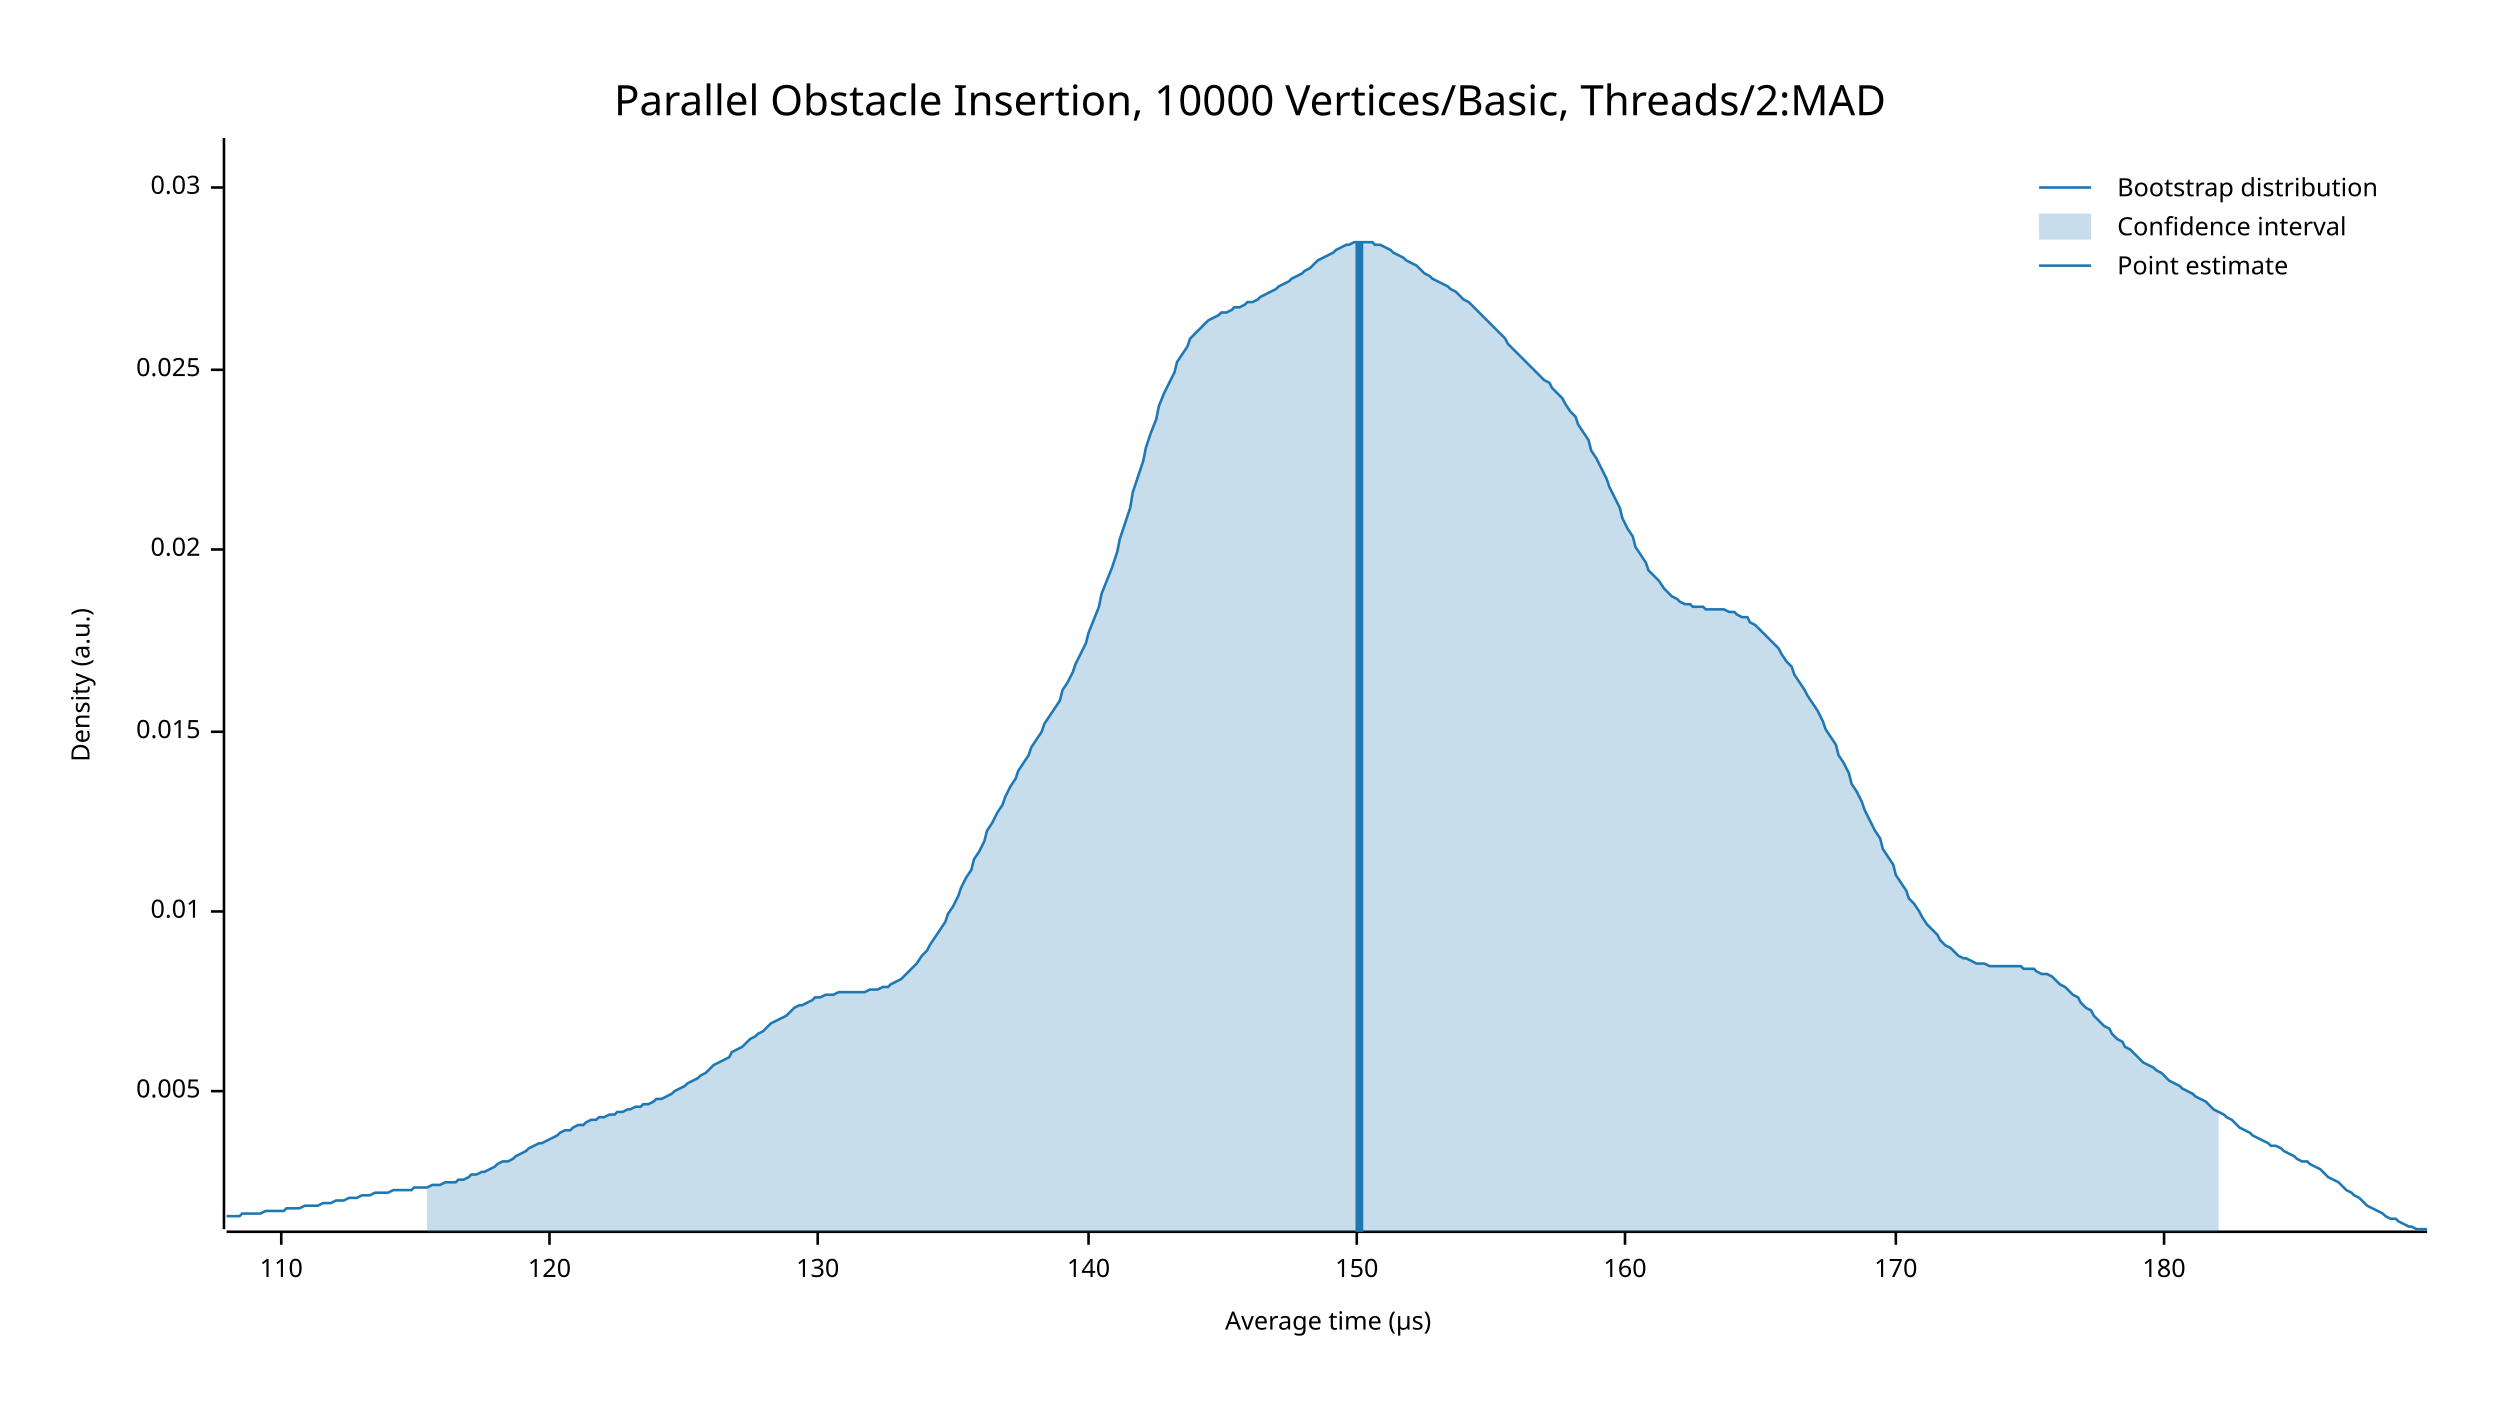
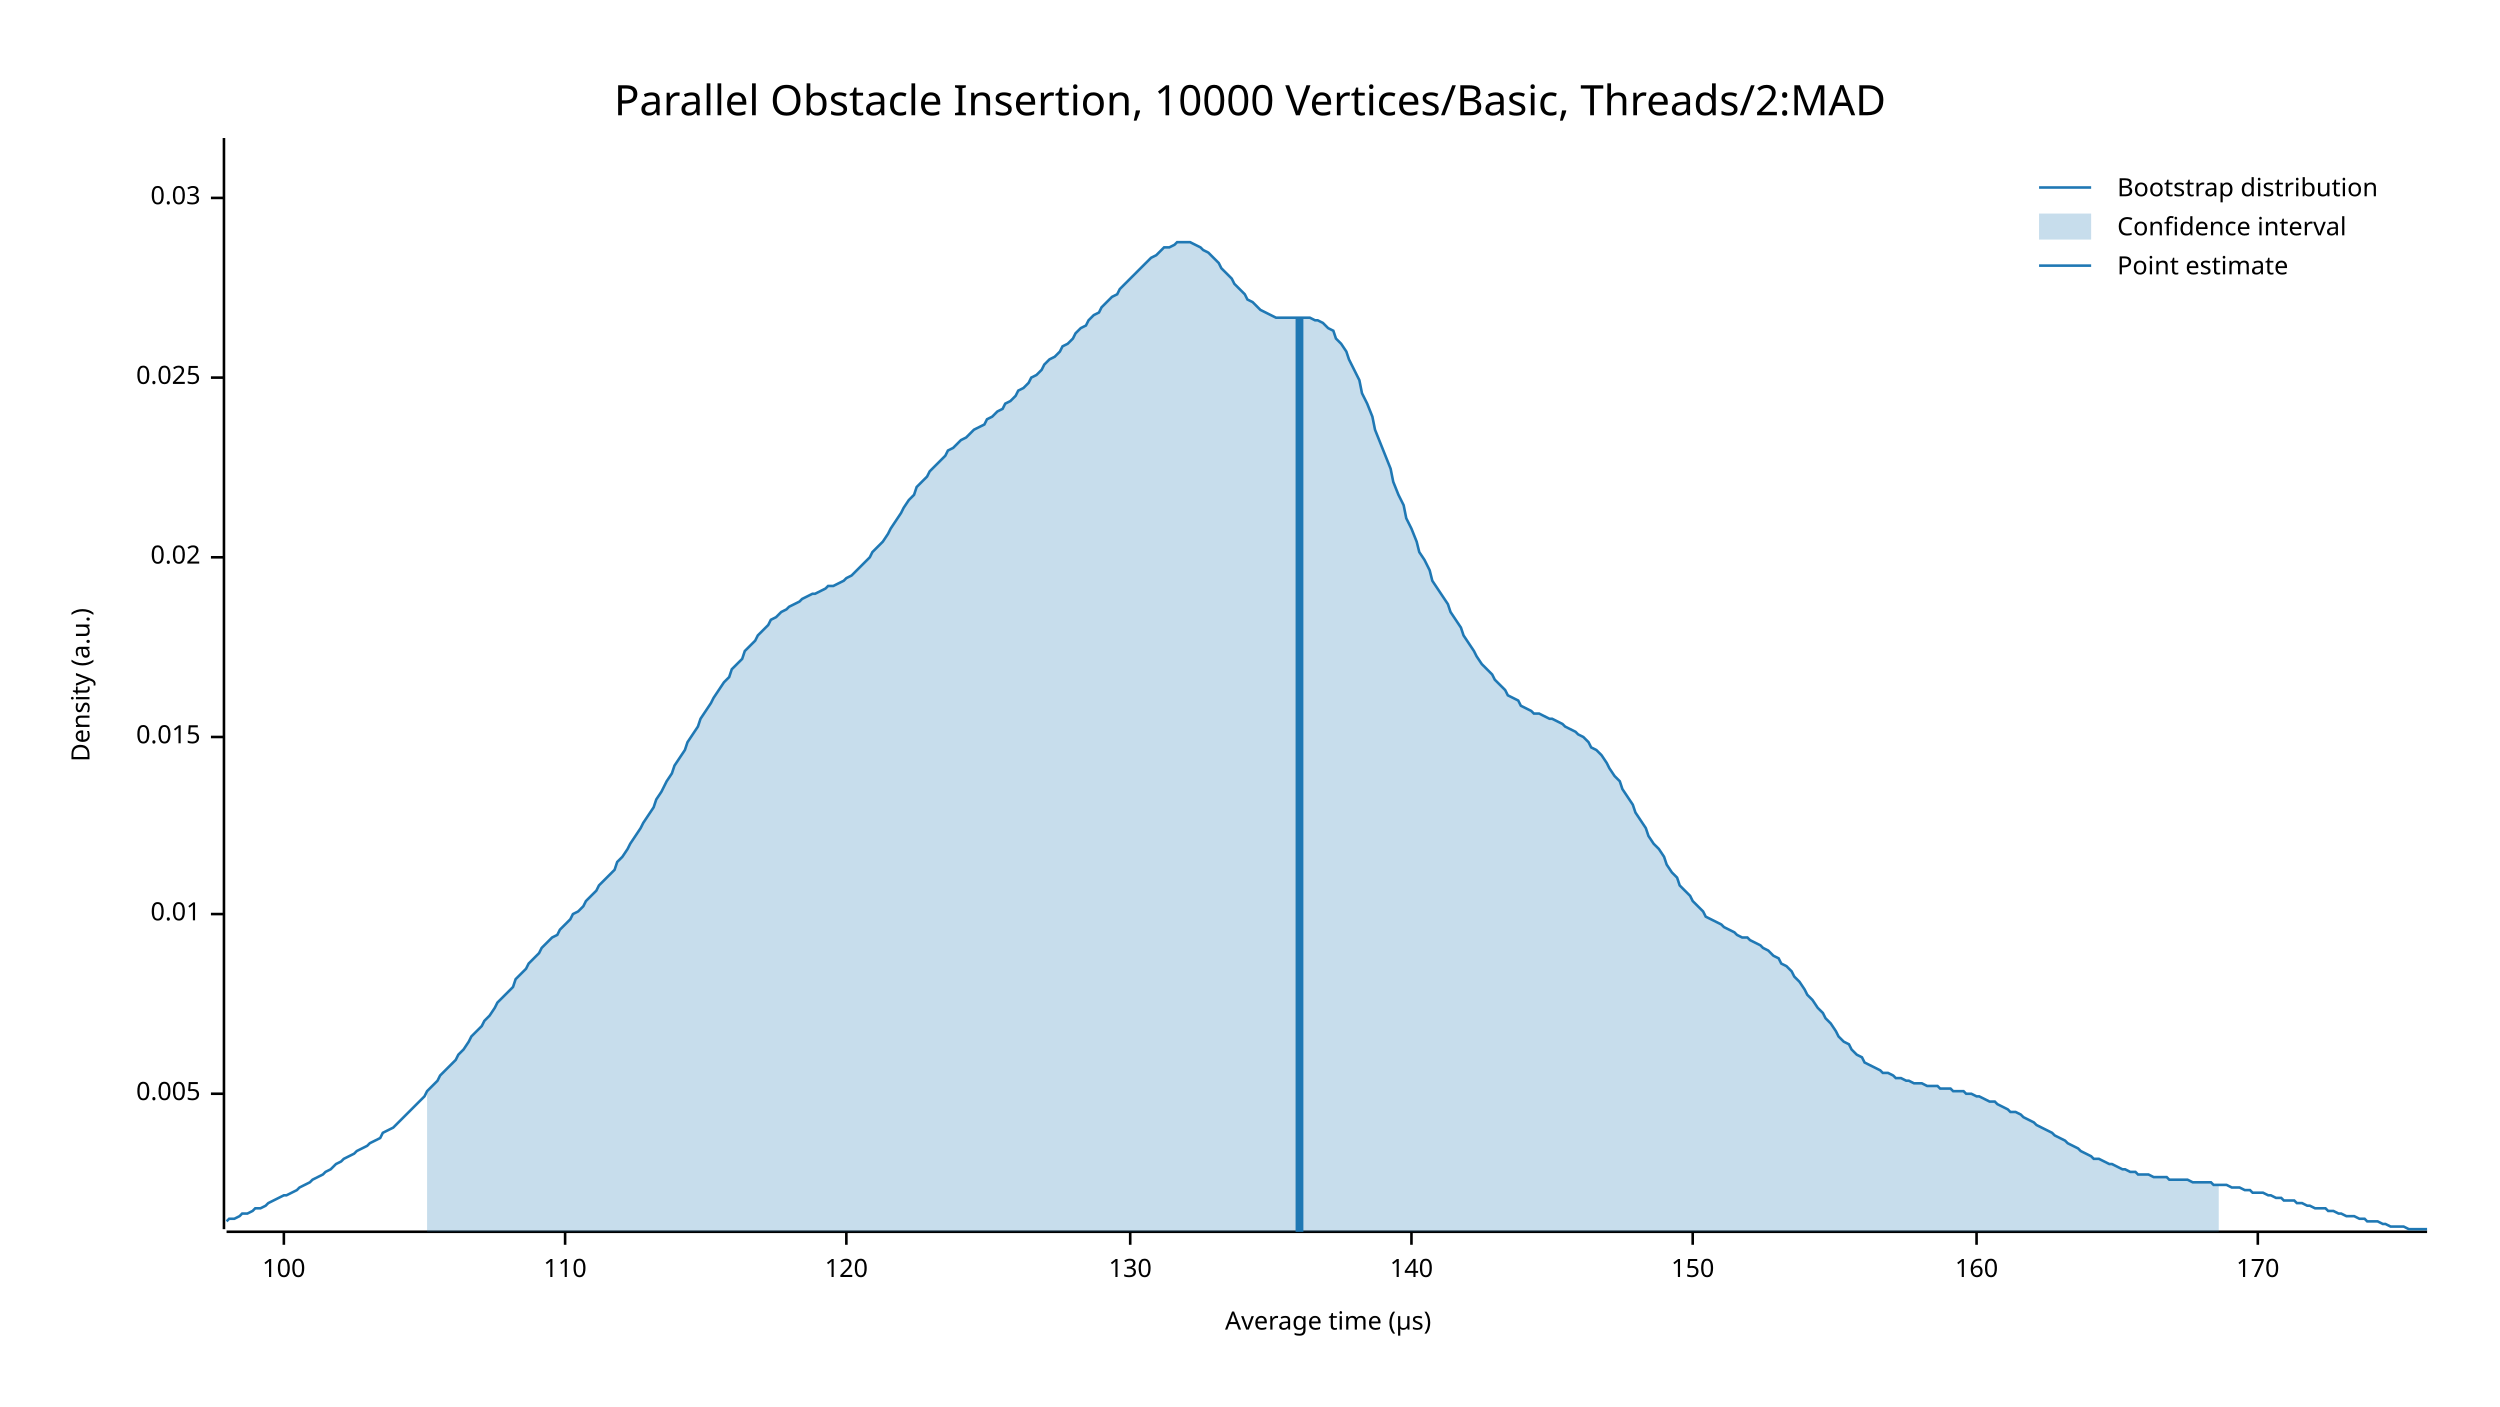
<svg xmlns="http://www.w3.org/2000/svg" width="960" height="540" viewBox="0 0 960 540">
  <text x="480" y="32" dy="0.76em" text-anchor="middle" font-family="sans-serif" font-size="16.129" opacity="1" fill="#000000">
Parallel Obstacle Insertion, 10000 Vertices/Basic, Threads/2:MAD
</text>
  <text x="27" y="263" dy="0.76em" text-anchor="middle" font-family="sans-serif" font-size="9.677" opacity="1" fill="#000000" transform="rotate(270, 27, 263)">
Density (a.u.)
</text>
  <text x="510" y="513" dy="-0.5ex" text-anchor="middle" font-family="sans-serif" font-size="9.677" opacity="1" fill="#000000">
Average time (µs)
</text>
  <polyline fill="none" opacity="1" stroke="#000000" stroke-width="1" points="86,53 86,472 " />
-   <text x="77" y="419" dy="0.5ex" text-anchor="end" font-family="sans-serif" font-size="9.677" opacity="1" fill="#000000">
+   <text x="77" y="420" dy="0.5ex" text-anchor="end" font-family="sans-serif" font-size="9.677" opacity="1" fill="#000000">
0.005
</text>
-   <polyline fill="none" opacity="1" stroke="#000000" stroke-width="1" points="81,419 86,419 " />
-   <text x="77" y="350" dy="0.5ex" text-anchor="end" font-family="sans-serif" font-size="9.677" opacity="1" fill="#000000">
+   <polyline fill="none" opacity="1" stroke="#000000" stroke-width="1" points="81,420 86,420 " />
+   <text x="77" y="351" dy="0.5ex" text-anchor="end" font-family="sans-serif" font-size="9.677" opacity="1" fill="#000000">
0.01
</text>
-   <polyline fill="none" opacity="1" stroke="#000000" stroke-width="1" points="81,350 86,350 " />
-   <text x="77" y="281" dy="0.5ex" text-anchor="end" font-family="sans-serif" font-size="9.677" opacity="1" fill="#000000">
+   <polyline fill="none" opacity="1" stroke="#000000" stroke-width="1" points="81,351 86,351 " />
+   <text x="77" y="283" dy="0.5ex" text-anchor="end" font-family="sans-serif" font-size="9.677" opacity="1" fill="#000000">
0.015
</text>
-   <polyline fill="none" opacity="1" stroke="#000000" stroke-width="1" points="81,281 86,281 " />
-   <text x="77" y="211" dy="0.5ex" text-anchor="end" font-family="sans-serif" font-size="9.677" opacity="1" fill="#000000">
+   <polyline fill="none" opacity="1" stroke="#000000" stroke-width="1" points="81,283 86,283 " />
+   <text x="77" y="214" dy="0.5ex" text-anchor="end" font-family="sans-serif" font-size="9.677" opacity="1" fill="#000000">
0.02
</text>
-   <polyline fill="none" opacity="1" stroke="#000000" stroke-width="1" points="81,211 86,211 " />
-   <text x="77" y="142" dy="0.5ex" text-anchor="end" font-family="sans-serif" font-size="9.677" opacity="1" fill="#000000">
+   <polyline fill="none" opacity="1" stroke="#000000" stroke-width="1" points="81,214 86,214 " />
+   <text x="77" y="145" dy="0.5ex" text-anchor="end" font-family="sans-serif" font-size="9.677" opacity="1" fill="#000000">
0.025
</text>
-   <polyline fill="none" opacity="1" stroke="#000000" stroke-width="1" points="81,142 86,142 " />
-   <text x="77" y="72" dy="0.5ex" text-anchor="end" font-family="sans-serif" font-size="9.677" opacity="1" fill="#000000">
+   <polyline fill="none" opacity="1" stroke="#000000" stroke-width="1" points="81,145 86,145 " />
+   <text x="77" y="76" dy="0.5ex" text-anchor="end" font-family="sans-serif" font-size="9.677" opacity="1" fill="#000000">
0.03
</text>
-   <polyline fill="none" opacity="1" stroke="#000000" stroke-width="1" points="81,72 86,72 " />
+   <polyline fill="none" opacity="1" stroke="#000000" stroke-width="1" points="81,76 86,76 " />
  <polyline fill="none" opacity="1" stroke="#000000" stroke-width="1" points="87,473 932,473 " />
-   <text x="108" y="483" dy="0.76em" text-anchor="middle" font-family="sans-serif" font-size="9.677" opacity="1" fill="#000000">
+   <text x="109" y="483" dy="0.76em" text-anchor="middle" font-family="sans-serif" font-size="9.677" opacity="1" fill="#000000">
+ 100
+ </text>
+   <polyline fill="none" opacity="1" stroke="#000000" stroke-width="1" points="109,473 109,478 " />
+   <text x="217" y="483" dy="0.76em" text-anchor="middle" font-family="sans-serif" font-size="9.677" opacity="1" fill="#000000">
110
</text>
-   <polyline fill="none" opacity="1" stroke="#000000" stroke-width="1" points="108,473 108,478 " />
-   <text x="211" y="483" dy="0.76em" text-anchor="middle" font-family="sans-serif" font-size="9.677" opacity="1" fill="#000000">
+   <polyline fill="none" opacity="1" stroke="#000000" stroke-width="1" points="217,473 217,478 " />
+   <text x="325" y="483" dy="0.76em" text-anchor="middle" font-family="sans-serif" font-size="9.677" opacity="1" fill="#000000">
120
</text>
-   <polyline fill="none" opacity="1" stroke="#000000" stroke-width="1" points="211,473 211,478 " />
-   <text x="314" y="483" dy="0.76em" text-anchor="middle" font-family="sans-serif" font-size="9.677" opacity="1" fill="#000000">
+   <polyline fill="none" opacity="1" stroke="#000000" stroke-width="1" points="325,473 325,478 " />
+   <text x="434" y="483" dy="0.76em" text-anchor="middle" font-family="sans-serif" font-size="9.677" opacity="1" fill="#000000">
130
</text>
-   <polyline fill="none" opacity="1" stroke="#000000" stroke-width="1" points="314,473 314,478 " />
-   <text x="418" y="483" dy="0.76em" text-anchor="middle" font-family="sans-serif" font-size="9.677" opacity="1" fill="#000000">
+   <polyline fill="none" opacity="1" stroke="#000000" stroke-width="1" points="434,473 434,478 " />
+   <text x="542" y="483" dy="0.76em" text-anchor="middle" font-family="sans-serif" font-size="9.677" opacity="1" fill="#000000">
140
</text>
-   <polyline fill="none" opacity="1" stroke="#000000" stroke-width="1" points="418,473 418,478 " />
-   <text x="521" y="483" dy="0.76em" text-anchor="middle" font-family="sans-serif" font-size="9.677" opacity="1" fill="#000000">
+   <polyline fill="none" opacity="1" stroke="#000000" stroke-width="1" points="542,473 542,478 " />
+   <text x="650" y="483" dy="0.76em" text-anchor="middle" font-family="sans-serif" font-size="9.677" opacity="1" fill="#000000">
150
</text>
-   <polyline fill="none" opacity="1" stroke="#000000" stroke-width="1" points="521,473 521,478 " />
-   <text x="624" y="483" dy="0.76em" text-anchor="middle" font-family="sans-serif" font-size="9.677" opacity="1" fill="#000000">
+   <polyline fill="none" opacity="1" stroke="#000000" stroke-width="1" points="650,473 650,478 " />
+   <text x="759" y="483" dy="0.76em" text-anchor="middle" font-family="sans-serif" font-size="9.677" opacity="1" fill="#000000">
160
</text>
-   <polyline fill="none" opacity="1" stroke="#000000" stroke-width="1" points="624,473 624,478 " />
-   <text x="728" y="483" dy="0.76em" text-anchor="middle" font-family="sans-serif" font-size="9.677" opacity="1" fill="#000000">
+   <polyline fill="none" opacity="1" stroke="#000000" stroke-width="1" points="759,473 759,478 " />
+   <text x="867" y="483" dy="0.76em" text-anchor="middle" font-family="sans-serif" font-size="9.677" opacity="1" fill="#000000">
170
</text>
-   <polyline fill="none" opacity="1" stroke="#000000" stroke-width="1" points="728,473 728,478 " />
-   <text x="831" y="483" dy="0.76em" text-anchor="middle" font-family="sans-serif" font-size="9.677" opacity="1" fill="#000000">
- 180
- </text>
-   <polyline fill="none" opacity="1" stroke="#000000" stroke-width="1" points="831,473 831,478 " />
-   <polyline fill="none" opacity="1" stroke="#1F78B4" stroke-width="1" points="87,467 88,467 90,467 92,467 93,466 95,466 97,466 98,466 100,466 102,465 103,465 105,465 107,465 109,465 110,464 112,464 114,464 115,464 117,463 119,463 120,463 122,463 124,462 125,462 127,462 129,461 131,461 132,461 134,460 136,460 137,460 139,459 141,459 142,459 144,458 146,458 147,458 149,458 151,457 153,457 154,457 156,457 158,457 159,456 161,456 163,456 164,456 166,455 168,455 169,455 171,454 173,454 175,454 176,453 178,453 180,452 181,451 183,451 185,450 186,450 188,449 190,448 191,447 193,446 195,446 197,445 198,444 200,443 202,442 203,441 205,440 207,439 208,439 210,438 212,437 214,436 215,435 217,434 219,434 220,433 222,432 224,432 225,431 227,430 229,430 230,429 232,429 234,428 236,428 237,427 239,427 241,426 242,426 244,425 246,425 247,424 249,424 251,423 252,422 254,422 256,421 258,420 259,419 261,418 263,417 264,416 266,415 268,414 269,413 271,412 273,410 274,409 276,408 278,407 280,406 281,404 283,403 285,402 286,401 288,399 290,398 291,397 293,396 295,394 296,393 298,392 300,391 302,390 303,389 305,387 307,386 308,386 310,385 312,384 313,383 315,383 317,382 318,382 320,382 322,381 324,381 325,381 327,381 329,381 330,381 332,381 334,380 335,380 337,380 339,379 341,379 342,378 344,377 346,376 347,375 349,373 351,371 352,370 354,367 356,365 357,363 359,360 361,357 363,354 364,351 366,348 368,344 369,341 371,337 373,334 374,330 376,327 378,323 379,319 381,316 383,312 385,309 386,306 388,302 390,299 391,296 393,293 395,290 396,287 398,284 400,281 401,278 403,275 405,272 407,269 408,265 410,262 412,258 413,255 415,251 417,247 418,243 420,238 422,233 423,228 425,223 427,218 429,212 430,207 432,201 434,195 435,189 437,183 439,177 440,172 442,166 444,161 445,156 447,151 449,147 451,143 452,139 454,136 456,133 457,130 459,128 461,126 462,125 464,123 466,122 468,121 469,120 471,120 473,119 474,118 476,118 478,117 479,116 481,116 483,115 484,114 486,113 488,112 490,111 491,110 493,109 495,108 496,107 498,106 500,105 501,104 503,103 505,101 506,100 508,99 510,98 512,97 513,96 515,95 517,94 518,94 520,93 522,93 523,93 525,93 527,93 528,94 530,94 532,95 534,96 535,97 537,98 539,99 540,100 542,101 544,102 545,103 547,105 549,106 550,107 552,108 554,109 556,110 557,111 559,112 561,114 562,115 564,116 566,118 567,119 569,121 571,123 573,125 574,126 576,128 578,130 579,132 581,134 583,136 584,137 586,139 588,141 589,142 591,144 593,146 595,147 596,149 598,151 600,153 601,155 603,158 605,160 606,163 608,166 610,169 611,173 613,176 615,180 617,184 618,187 620,191 622,195 623,199 625,203 627,206 628,210 630,213 632,216 633,219 635,221 637,223 639,226 640,227 642,229 644,230 645,231 647,232 649,232 650,233 652,233 654,233 655,234 657,234 659,234 661,234 662,234 664,235 666,235 667,236 669,237 671,237 672,239 674,240 676,242 677,243 679,245 681,247 683,249 684,251 686,254 688,256 689,259 691,262 693,265 694,267 696,270 698,273 700,277 701,280 703,283 705,286 706,290 708,293 710,297 711,301 713,304 715,308 716,311 718,315 720,319 722,322 723,326 725,329 727,332 728,336 730,339 732,342 733,345 735,347 737,350 738,352 740,355 742,357 744,359 745,361 747,363 749,364 750,365 752,367 754,368 755,368 757,369 759,370 760,370 762,370 764,371 766,371 767,371 769,371 771,371 772,371 774,371 776,371 777,372 779,372 781,372 782,373 784,374 786,374 788,375 789,376 791,378 793,379 794,380 796,382 798,383 799,385 801,387 803,388 804,390 806,392 808,394 810,395 811,397 813,399 815,400 816,402 818,403 820,405 821,406 823,408 825,409 827,410 828,411 830,412 832,414 833,415 835,416 837,417 838,418 840,419 842,420 843,421 845,422 847,423 849,425 850,426 852,427 854,428 855,429 857,430 859,432 860,433 862,434 864,435 865,436 867,437 869,438 871,439 872,440 874,440 876,441 877,442 879,443 881,444 882,445 884,446 886,446 887,447 889,448 891,449 893,451 894,452 896,453 898,454 899,455 901,457 903,458 904,459 906,460 908,462 909,463 911,464 913,465 915,466 916,467 918,468 920,468 921,469 923,470 925,471 926,471 928,472 930,472 932,472 " />
-   <polygon opacity="0.25" fill="#1F78B4" points="164,456 166,455 168,455 169,455 171,454 173,454 175,454 176,453 178,453 180,452 181,451 183,451 185,450 186,450 188,449 190,448 191,447 193,446 195,446 197,445 198,444 200,443 202,442 203,441 205,440 207,439 208,439 210,438 212,437 214,436 215,435 217,434 219,434 220,433 222,432 224,432 225,431 227,430 229,430 230,429 232,429 234,428 236,428 237,427 239,427 241,426 242,426 244,425 246,425 247,424 249,424 251,423 252,422 254,422 256,421 258,420 259,419 261,418 263,417 264,416 266,415 268,414 269,413 271,412 273,410 274,409 276,408 278,407 280,406 281,404 283,403 285,402 286,401 288,399 290,398 291,397 293,396 295,394 296,393 298,392 300,391 302,390 303,389 305,387 307,386 308,386 310,385 312,384 313,383 315,383 317,382 318,382 320,382 322,381 324,381 325,381 327,381 329,381 330,381 332,381 334,380 335,380 337,380 339,379 341,379 342,378 344,377 346,376 347,375 349,373 351,371 352,370 354,367 356,365 357,363 359,360 361,357 363,354 364,351 366,348 368,344 369,341 371,337 373,334 374,330 376,327 378,323 379,319 381,316 383,312 385,309 386,306 388,302 390,299 391,296 393,293 395,290 396,287 398,284 400,281 401,278 403,275 405,272 407,269 408,265 410,262 412,258 413,255 415,251 417,247 418,243 420,238 422,233 423,228 425,223 427,218 429,212 430,207 432,201 434,195 435,189 437,183 439,177 440,172 442,166 444,161 445,156 447,151 449,147 451,143 452,139 454,136 456,133 457,130 459,128 461,126 462,125 464,123 466,122 468,121 469,120 471,120 473,119 474,118 476,118 478,117 479,116 481,116 483,115 484,114 486,113 488,112 490,111 491,110 493,109 495,108 496,107 498,106 500,105 501,104 503,103 505,101 506,100 508,99 510,98 512,97 513,96 515,95 517,94 518,94 520,93 522,93 523,93 525,93 527,93 528,94 530,94 532,95 534,96 535,97 537,98 539,99 540,100 542,101 544,102 545,103 547,105 549,106 550,107 552,108 554,109 556,110 557,111 559,112 561,114 562,115 564,116 566,118 567,119 569,121 571,123 573,125 574,126 576,128 578,130 579,132 581,134 583,136 584,137 586,139 588,141 589,142 591,144 593,146 595,147 596,149 598,151 600,153 601,155 603,158 605,160 606,163 608,166 610,169 611,173 613,176 615,180 617,184 618,187 620,191 622,195 623,199 625,203 627,206 628,210 630,213 632,216 633,219 635,221 637,223 639,226 640,227 642,229 644,230 645,231 647,232 649,232 650,233 652,233 654,233 655,234 657,234 659,234 661,234 662,234 664,235 666,235 667,236 669,237 671,237 672,239 674,240 676,242 677,243 679,245 681,247 683,249 684,251 686,254 688,256 689,259 691,262 693,265 694,267 696,270 698,273 700,277 701,280 703,283 705,286 706,290 708,293 710,297 711,301 713,304 715,308 716,311 718,315 720,319 722,322 723,326 725,329 727,332 728,336 730,339 732,342 733,345 735,347 737,350 738,352 740,355 742,357 744,359 745,361 747,363 749,364 750,365 752,367 754,368 755,368 757,369 759,370 760,370 762,370 764,371 766,371 767,371 769,371 771,371 772,371 774,371 776,371 777,372 779,372 781,372 782,373 784,374 786,374 788,375 789,376 791,378 793,379 794,380 796,382 798,383 799,385 801,387 803,388 804,390 806,392 808,394 810,395 811,397 813,399 815,400 816,402 818,403 820,405 821,406 823,408 825,409 827,410 828,411 830,412 832,414 833,415 835,416 837,417 838,418 840,419 842,420 843,421 845,422 847,423 849,425 850,426 852,427 852,473 164,473 " />
-   <polyline fill="none" opacity="1" stroke="#1F78B4" stroke-width="3" points="522,473 522,93 " />
+   <polyline fill="none" opacity="1" stroke="#000000" stroke-width="1" points="867,473 867,478 " />
+   <polyline fill="none" opacity="1" stroke="#1F78B4" stroke-width="1" points="87,469 88,468 90,468 92,467 93,466 95,466 97,465 98,464 100,464 102,463 103,462 105,461 107,460 109,459 110,459 112,458 114,457 115,456 117,455 119,454 120,453 122,452 124,451 125,450 127,449 129,447 131,446 132,445 134,444 136,443 137,442 139,441 141,440 142,439 144,438 146,437 147,435 149,434 151,433 153,431 154,430 156,428 158,426 159,425 161,423 163,421 164,419 166,417 168,415 169,413 171,411 173,409 175,407 176,405 178,403 180,400 181,398 183,396 185,394 186,392 188,390 190,387 191,385 193,383 195,381 197,379 198,376 200,374 202,372 203,370 205,368 207,366 208,364 210,362 212,360 214,359 215,357 217,355 219,353 220,351 222,350 224,348 225,346 227,344 229,342 230,340 232,338 234,336 236,334 237,331 239,329 241,326 242,324 244,321 246,318 247,316 249,313 251,310 252,307 254,304 256,300 258,297 259,294 261,291 263,288 264,285 266,282 268,279 269,276 271,273 273,270 274,268 276,265 278,262 280,260 281,257 283,255 285,253 286,250 288,248 290,246 291,244 293,242 295,240 296,238 298,237 300,235 302,234 303,233 305,232 307,231 308,230 310,229 312,228 313,228 315,227 317,226 318,225 320,225 322,224 324,223 325,222 327,221 329,219 330,218 332,216 334,214 335,212 337,210 339,208 341,205 342,203 344,200 346,197 347,195 349,192 351,190 352,187 354,185 356,183 357,181 359,179 361,177 363,175 364,173 366,172 368,170 369,169 371,168 373,166 374,165 376,164 378,163 379,161 381,160 383,158 385,157 386,155 388,154 390,152 391,150 393,149 395,147 396,145 398,144 400,142 401,140 403,138 405,137 407,135 408,133 410,132 412,130 413,128 415,126 417,125 418,123 420,121 422,120 423,118 425,116 427,114 429,113 430,111 432,109 434,107 435,106 437,104 439,102 440,101 442,99 444,98 445,97 447,95 449,95 451,94 452,93 454,93 456,93 457,93 459,94 461,95 462,96 464,97 466,99 468,101 469,103 471,105 473,107 474,109 476,111 478,113 479,115 481,116 483,118 484,119 486,120 488,121 490,122 491,122 493,122 495,122 496,122 498,122 500,122 501,122 503,122 505,123 506,123 508,124 510,126 512,127 513,130 515,132 517,135 518,138 520,142 522,146 523,151 525,155 527,160 528,165 530,170 532,175 534,180 535,185 537,190 539,194 540,199 542,203 544,208 545,212 547,215 549,219 550,223 552,226 554,229 556,232 557,235 559,238 561,241 562,244 564,247 566,250 567,252 569,255 571,257 573,259 574,261 576,263 578,265 579,267 581,268 583,269 584,271 586,272 588,273 589,274 591,274 593,275 595,276 596,276 598,277 600,278 601,279 603,280 605,281 606,282 608,283 610,285 611,287 613,288 615,290 617,293 618,295 620,298 622,300 623,303 625,306 627,309 628,312 630,315 632,318 633,321 635,324 637,326 639,329 640,332 642,335 644,337 645,340 647,342 649,344 650,346 652,348 654,350 655,352 657,353 659,354 661,355 662,356 664,357 666,358 667,359 669,360 671,360 672,361 674,362 676,363 677,364 679,365 681,367 683,368 684,370 686,371 688,373 689,375 691,377 693,380 694,382 696,384 698,387 700,389 701,391 703,393 705,396 706,398 708,400 710,401 711,403 713,405 715,406 716,408 718,409 720,410 722,411 723,412 725,412 727,413 728,414 730,414 732,415 733,415 735,416 737,416 738,416 740,417 742,417 744,417 745,418 747,418 749,418 750,419 752,419 754,419 755,420 757,420 759,421 760,421 762,422 764,423 766,423 767,424 769,425 771,426 772,427 774,427 776,428 777,429 779,430 781,431 782,432 784,433 786,434 788,435 789,436 791,437 793,438 794,439 796,440 798,441 799,442 801,443 803,444 804,445 806,445 808,446 810,447 811,447 813,448 815,449 816,449 818,450 820,450 821,451 823,451 825,451 827,452 828,452 830,452 832,452 833,453 835,453 837,453 838,453 840,453 842,454 843,454 845,454 847,454 849,454 850,455 852,455 854,455 855,455 857,456 859,456 860,456 862,457 864,457 865,458 867,458 869,458 871,459 872,459 874,460 876,460 877,461 879,461 881,461 882,462 884,462 886,463 887,463 889,464 891,464 893,464 894,465 896,465 898,466 899,466 901,467 903,467 904,467 906,468 908,468 909,469 911,469 913,469 915,470 916,470 918,471 920,471 921,471 923,471 925,472 926,472 928,472 930,472 932,472 " />
+   <polygon opacity="0.25" fill="#1F78B4" points="164,419 166,417 168,415 169,413 171,411 173,409 175,407 176,405 178,403 180,400 181,398 183,396 185,394 186,392 188,390 190,387 191,385 193,383 195,381 197,379 198,376 200,374 202,372 203,370 205,368 207,366 208,364 210,362 212,360 214,359 215,357 217,355 219,353 220,351 222,350 224,348 225,346 227,344 229,342 230,340 232,338 234,336 236,334 237,331 239,329 241,326 242,324 244,321 246,318 247,316 249,313 251,310 252,307 254,304 256,300 258,297 259,294 261,291 263,288 264,285 266,282 268,279 269,276 271,273 273,270 274,268 276,265 278,262 280,260 281,257 283,255 285,253 286,250 288,248 290,246 291,244 293,242 295,240 296,238 298,237 300,235 302,234 303,233 305,232 307,231 308,230 310,229 312,228 313,228 315,227 317,226 318,225 320,225 322,224 324,223 325,222 327,221 329,219 330,218 332,216 334,214 335,212 337,210 339,208 341,205 342,203 344,200 346,197 347,195 349,192 351,190 352,187 354,185 356,183 357,181 359,179 361,177 363,175 364,173 366,172 368,170 369,169 371,168 373,166 374,165 376,164 378,163 379,161 381,160 383,158 385,157 386,155 388,154 390,152 391,150 393,149 395,147 396,145 398,144 400,142 401,140 403,138 405,137 407,135 408,133 410,132 412,130 413,128 415,126 417,125 418,123 420,121 422,120 423,118 425,116 427,114 429,113 430,111 432,109 434,107 435,106 437,104 439,102 440,101 442,99 444,98 445,97 447,95 449,95 451,94 452,93 454,93 456,93 457,93 459,94 461,95 462,96 464,97 466,99 468,101 469,103 471,105 473,107 474,109 476,111 478,113 479,115 481,116 483,118 484,119 486,120 488,121 490,122 491,122 493,122 495,122 496,122 498,122 500,122 501,122 503,122 505,123 506,123 508,124 510,126 512,127 513,130 515,132 517,135 518,138 520,142 522,146 523,151 525,155 527,160 528,165 530,170 532,175 534,180 535,185 537,190 539,194 540,199 542,203 544,208 545,212 547,215 549,219 550,223 552,226 554,229 556,232 557,235 559,238 561,241 562,244 564,247 566,250 567,252 569,255 571,257 573,259 574,261 576,263 578,265 579,267 581,268 583,269 584,271 586,272 588,273 589,274 591,274 593,275 595,276 596,276 598,277 600,278 601,279 603,280 605,281 606,282 608,283 610,285 611,287 613,288 615,290 617,293 618,295 620,298 622,300 623,303 625,306 627,309 628,312 630,315 632,318 633,321 635,324 637,326 639,329 640,332 642,335 644,337 645,340 647,342 649,344 650,346 652,348 654,350 655,352 657,353 659,354 661,355 662,356 664,357 666,358 667,359 669,360 671,360 672,361 674,362 676,363 677,364 679,365 681,367 683,368 684,370 686,371 688,373 689,375 691,377 693,380 694,382 696,384 698,387 700,389 701,391 703,393 705,396 706,398 708,400 710,401 711,403 713,405 715,406 716,408 718,409 720,410 722,411 723,412 725,412 727,413 728,414 730,414 732,415 733,415 735,416 737,416 738,416 740,417 742,417 744,417 745,418 747,418 749,418 750,419 752,419 754,419 755,420 757,420 759,421 760,421 762,422 764,423 766,423 767,424 769,425 771,426 772,427 774,427 776,428 777,429 779,430 781,431 782,432 784,433 786,434 788,435 789,436 791,437 793,438 794,439 796,440 798,441 799,442 801,443 803,444 804,445 806,445 808,446 810,447 811,447 813,448 815,449 816,449 818,450 820,450 821,451 823,451 825,451 827,452 828,452 830,452 832,452 833,453 835,453 837,453 838,453 840,453 842,454 843,454 845,454 847,454 849,454 850,455 852,455 852,473 164,473 " />
+   <polyline fill="none" opacity="1" stroke="#1F78B4" stroke-width="3" points="499,473 499,122 " />
  <text x="813" y="68" dy="0.76em" text-anchor="start" font-family="sans-serif" font-size="9.677" opacity="1" fill="#000000">
Bootstrap distribution
</text>
  <text x="813" y="83" dy="0.76em" text-anchor="start" font-family="sans-serif" font-size="9.677" opacity="1" fill="#000000">
Confidence interval
</text>
  <text x="813" y="98" dy="0.76em" text-anchor="start" font-family="sans-serif" font-size="9.677" opacity="1" fill="#000000">
Point estimate
</text>
  <polyline fill="none" opacity="1" stroke="#1F78B4" stroke-width="1" points="783,72 803,72 " />
  <rect x="783" y="82" width="20" height="10" opacity="0.25" fill="#1F78B4" stroke="none" />
  <polyline fill="none" opacity="1" stroke="#1F78B4" stroke-width="1" points="783,102 803,102 " />
</svg>
